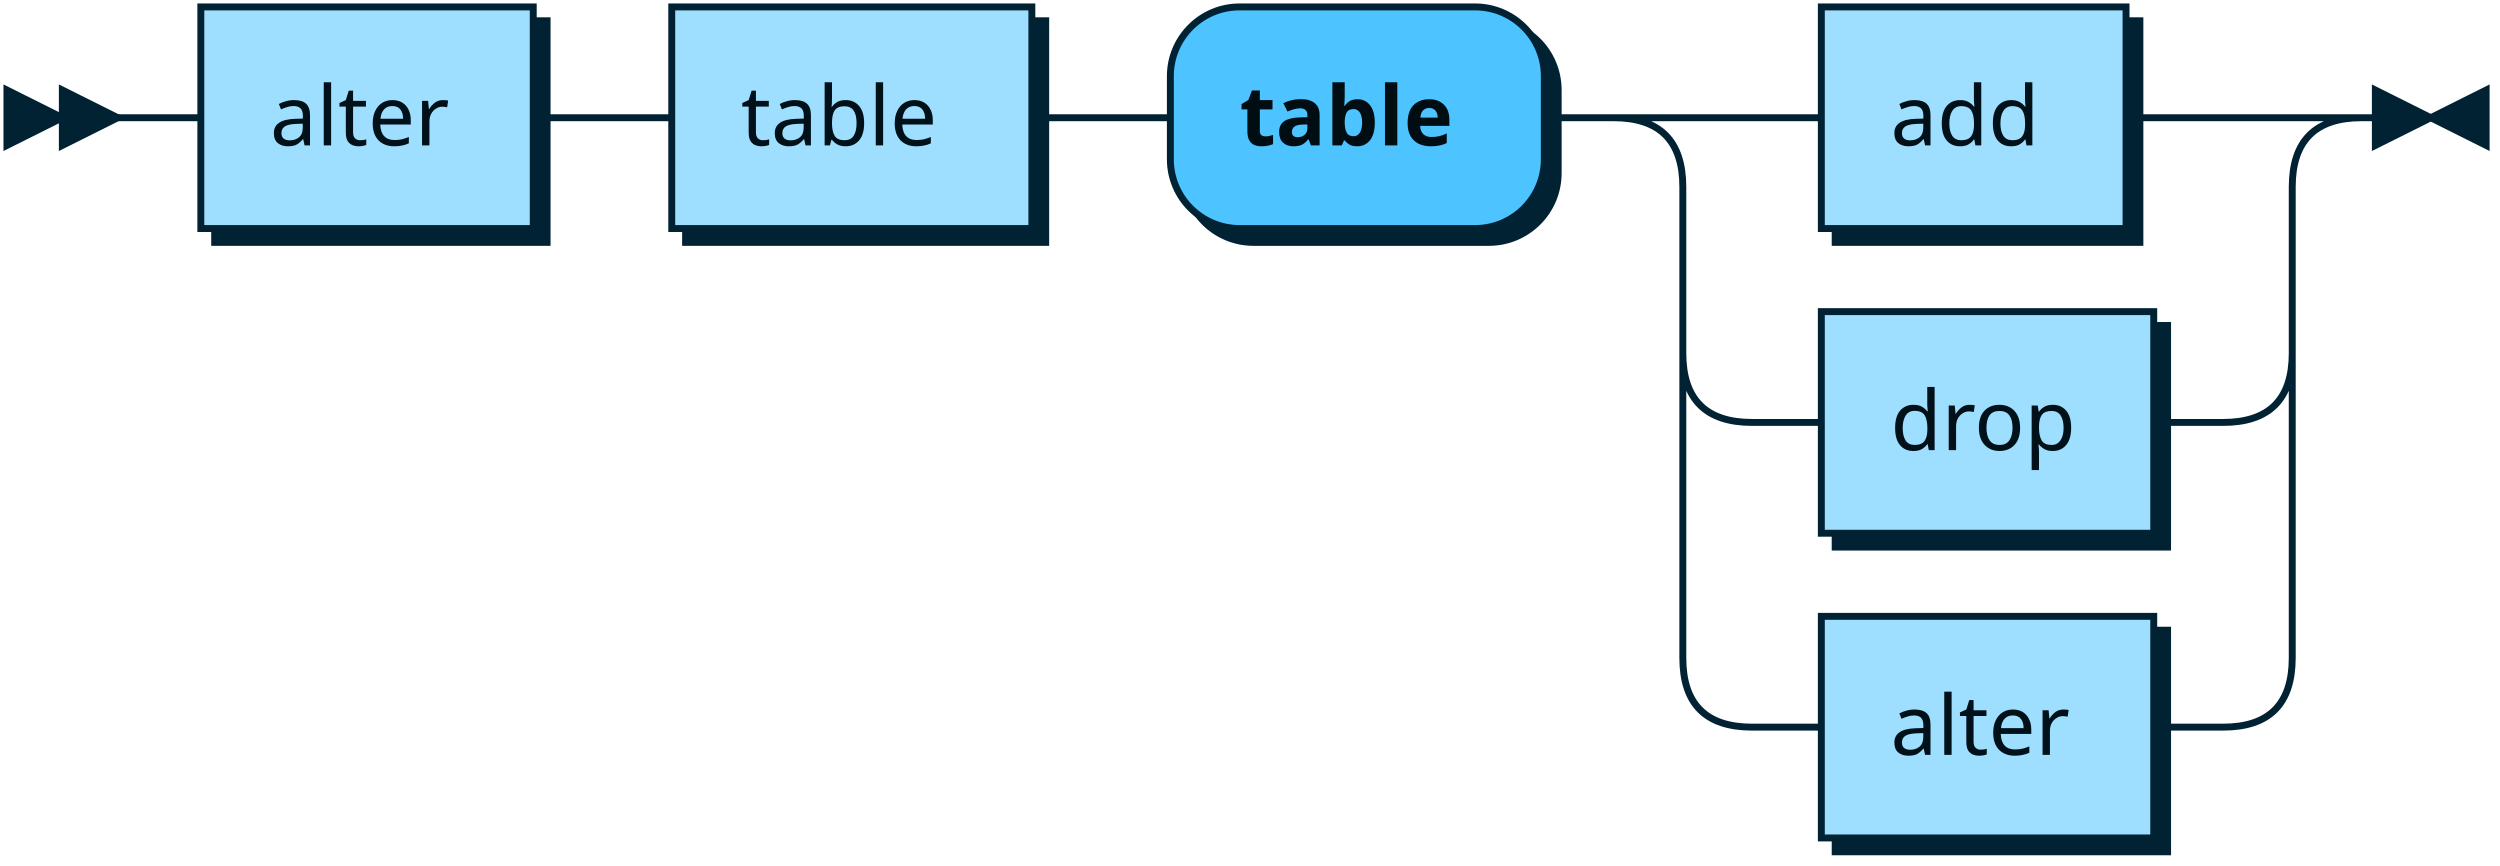
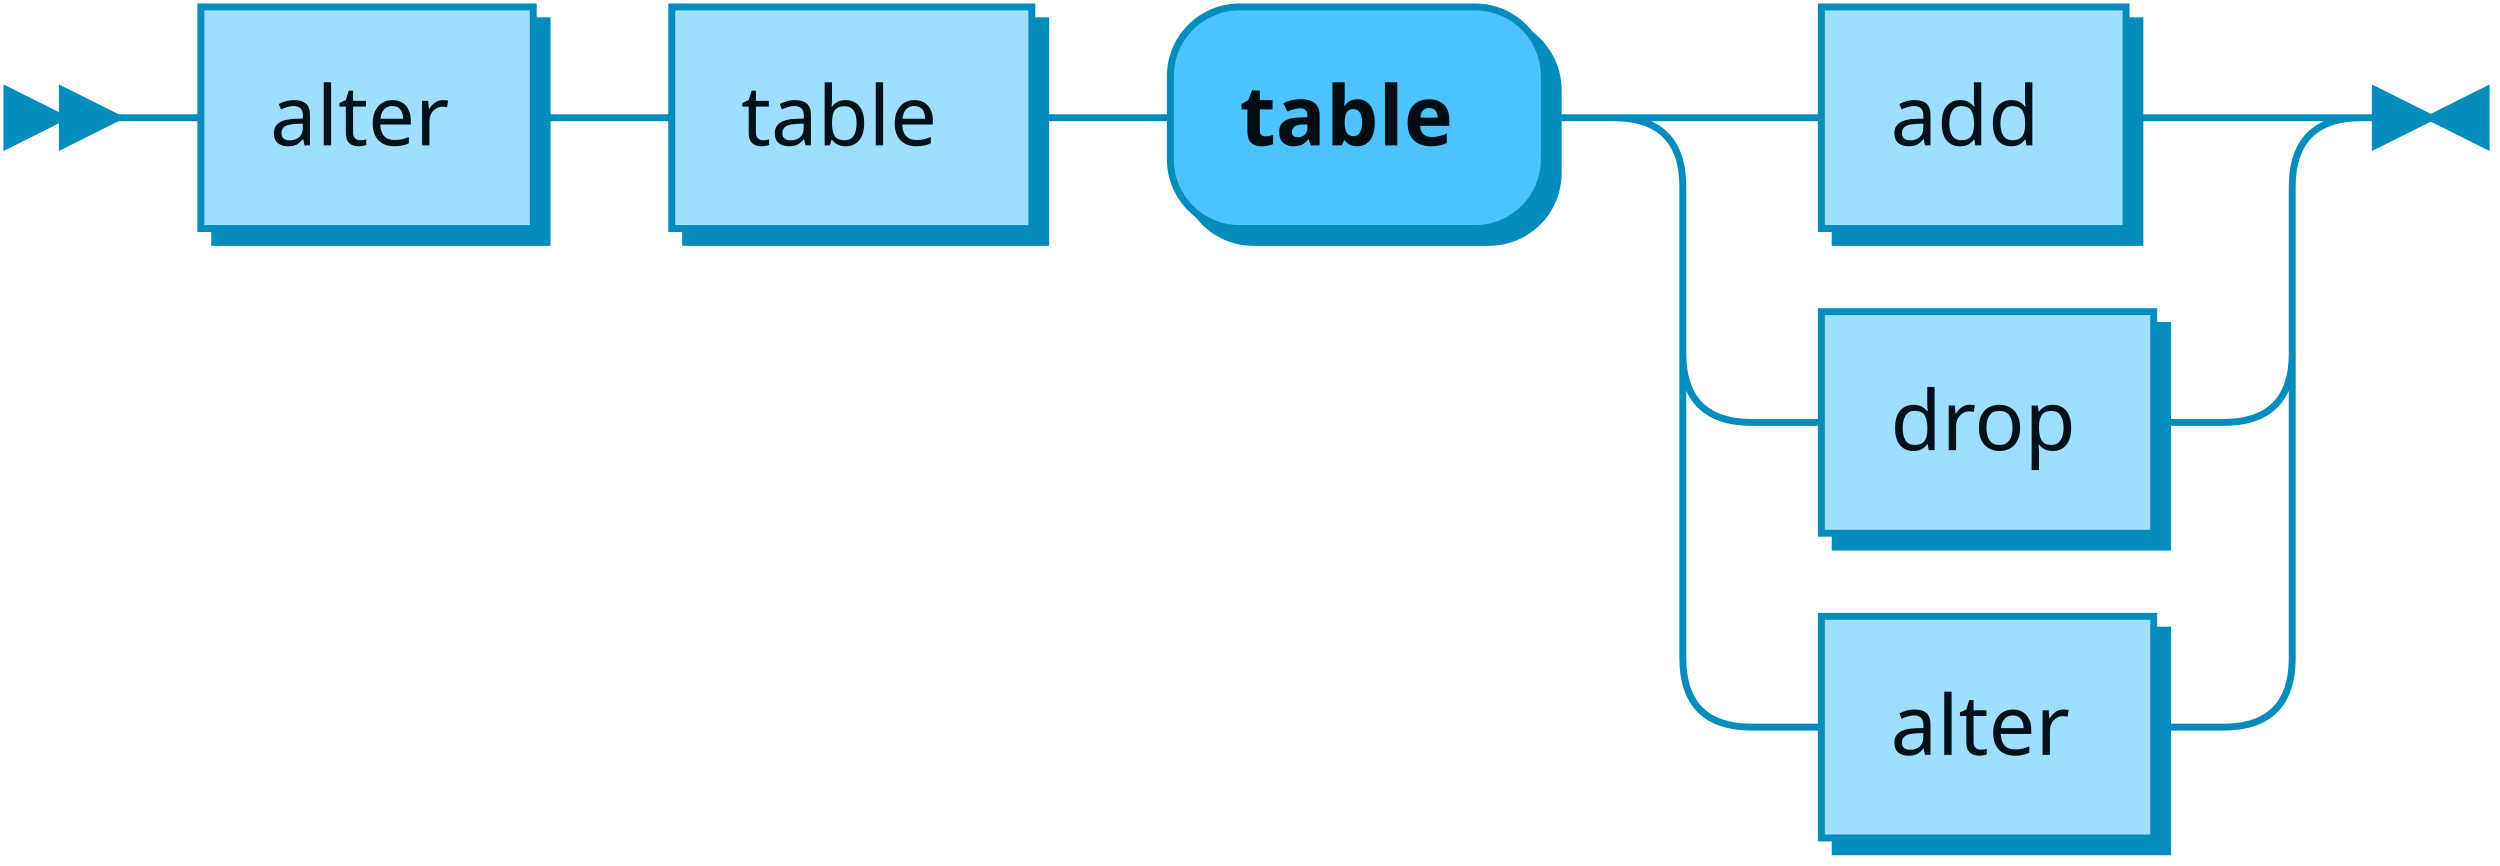
<svg xmlns="http://www.w3.org/2000/svg" xmlns:xlink="http://www.w3.org/1999/xlink" width="361" height="125">
  <defs>
    <style type="text/css">
            @namespace "http://www.w3.org/2000/svg";
-             .line                 {fill: none; stroke: #002233;}
+             .line                 {fill: none; stroke: #038cbc;}
            .bold-line            {stroke: #000E14; shape-rendering: crispEdges; stroke-width: 2; }
            .thin-line            {stroke: #00141F; shape-rendering: crispEdges}
-             .filled               {fill: #002233; stroke: none;}
+             .filled               {fill: #038cbc; stroke: none;}
            text.terminal         {font-family: Verdana, Sans-serif;
            font-size: 12px;
            fill: #000E14;
            font-weight: bold;
            }
            text.nonterminal      {font-family: Verdana, Sans-serif;
            font-size: 12px;
            fill: #00111A;
            font-weight: normal;
            }
            text.regexp           {font-family: Verdana, Sans-serif;
            font-size: 12px;
            fill: #00141F;
            font-weight: normal;
            }
-             rect, circle, polygon {fill: #002233; stroke: #002233;}
-             rect.terminal         {fill: #4DC3FF; stroke: #002233;}
-             rect.nonterminal      {fill: #9EDFFF; stroke: #002233;}
+             rect, circle, polygon {fill: #038cbc; stroke: #038cbc;}
+             rect.terminal         {fill: #4DC3FF; stroke: #038cbc;}
+             rect.nonterminal      {fill: #9EDFFF; stroke: #038cbc;}
            rect.text             {fill: none; stroke: none;}
-             polygon.regexp        {fill: #C7ECFF; stroke: #002233;}
+             polygon.regexp        {fill: #C7ECFF; stroke: #038cbc;}
        </style>
  </defs>
  <polygon points="9 17 1 13 1 21" />
  <polygon points="17 17 9 13 9 21" />
  <a xlink:href="#alter" xlink:title="alter">
    <rect x="31" y="3" width="48" height="32" />
    <rect x="29" y="1" width="48" height="32" class="nonterminal" />
    <text class="nonterminal" x="39" y="21">alter</text>
  </a>
  <a xlink:href="#table" xlink:title="table">
    <rect x="99" y="3" width="52" height="32" />
    <rect x="97" y="1" width="52" height="32" class="nonterminal" />
    <text class="nonterminal" x="107" y="21">table</text>
  </a>
  <rect x="171" y="3" width="54" height="32" rx="10" />
  <rect x="169" y="1" width="54" height="32" class="terminal" rx="10" />
  <text class="terminal" x="179" y="21">table</text>
  <a xlink:href="#add" xlink:title="add">
    <rect x="265" y="3" width="44" height="32" />
    <rect x="263" y="1" width="44" height="32" class="nonterminal" />
    <text class="nonterminal" x="273" y="21">add</text>
  </a>
  <a xlink:href="#drop" xlink:title="drop">
    <rect x="265" y="47" width="48" height="32" />
    <rect x="263" y="45" width="48" height="32" class="nonterminal" />
    <text class="nonterminal" x="273" y="65">drop</text>
  </a>
  <a xlink:href="#alter" xlink:title="alter">
    <rect x="265" y="91" width="48" height="32" />
    <rect x="263" y="89" width="48" height="32" class="nonterminal" />
    <text class="nonterminal" x="273" y="109">alter</text>
  </a>
  <path class="line" d="m17 17 h2 m0 0 h10 m48 0 h10 m0 0 h10 m52 0 h10 m0 0 h10 m54 0 h10 m20 0 h10 m44 0 h10 m0 0 h4 m-88 0 h20 m68 0 h20 m-108 0 q10 0 10 10 m88 0 q0 -10 10 -10 m-98 10 v24 m88 0 v-24 m-88 24 q0 10 10 10 m68 0 q10 0 10 -10 m-78 10 h10 m48 0 h10 m-78 -10 v20 m88 0 v-20 m-88 20 v24 m88 0 v-24 m-88 24 q0 10 10 10 m68 0 q10 0 10 -10 m-78 10 h10 m48 0 h10 m23 -88 h-3" />
  <polygon points="351 17 359 13 359 21" />
  <polygon points="351 17 343 13 343 21" />
</svg>
